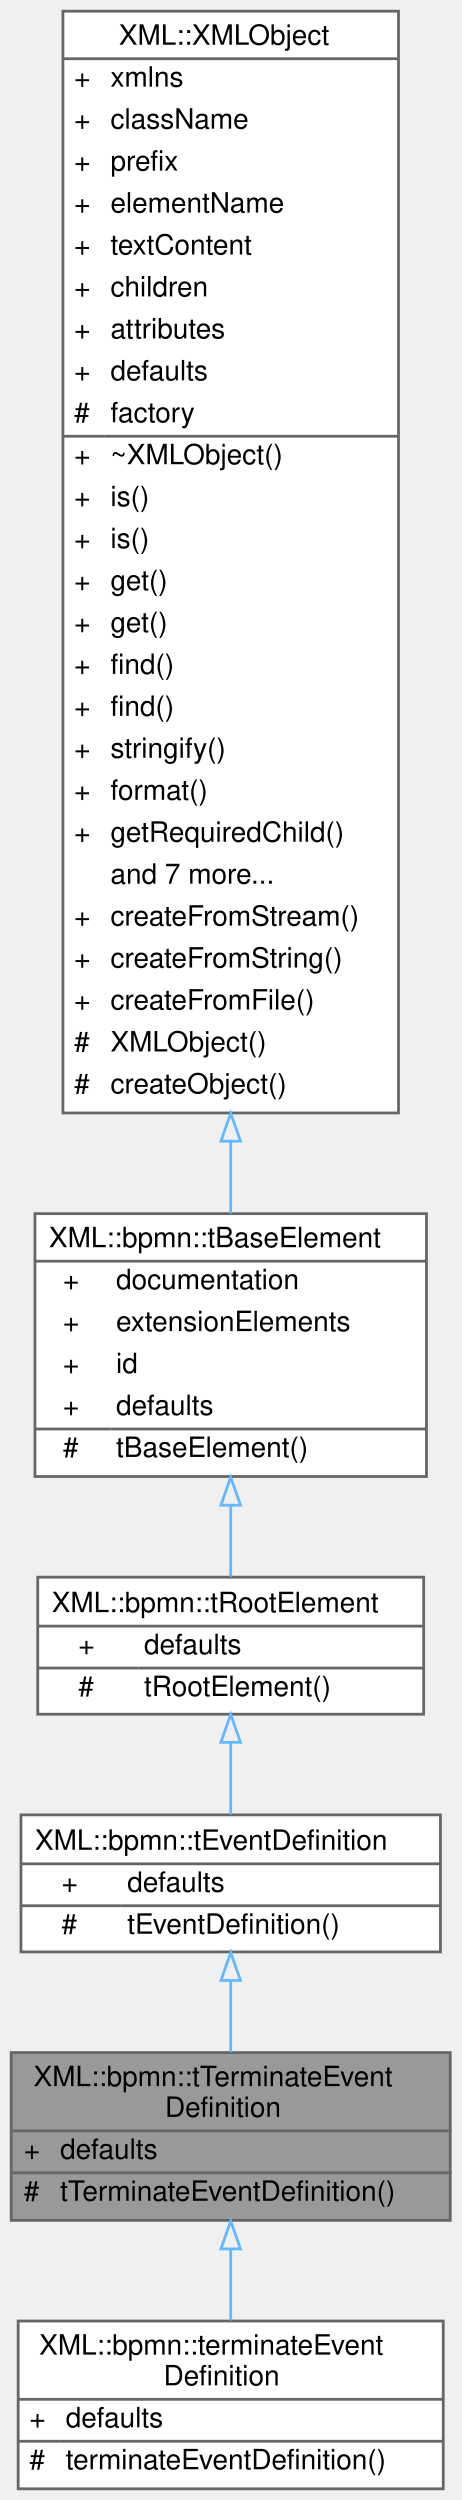
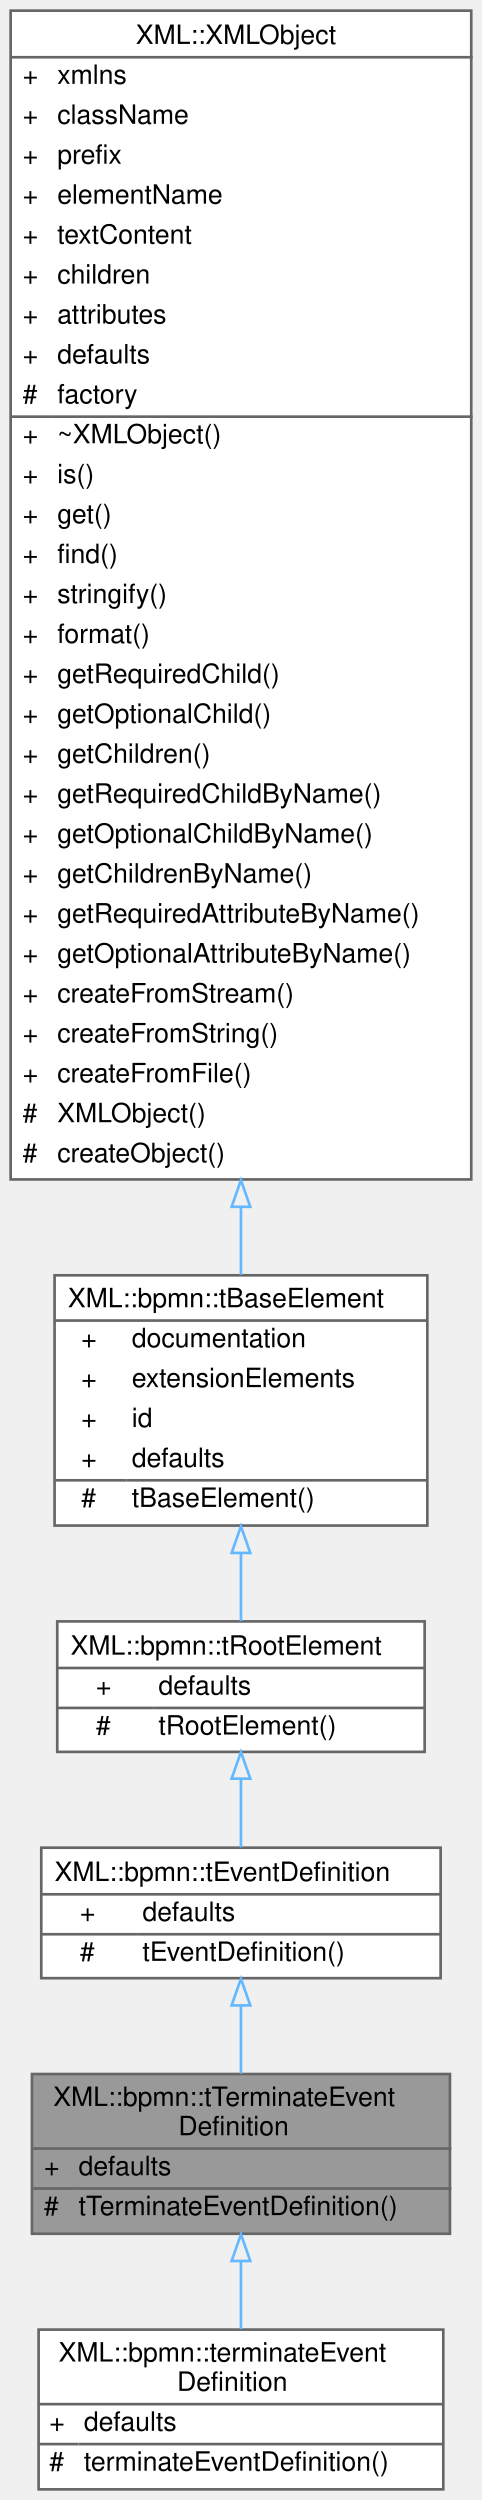
- <svg xmlns="http://www.w3.org/2000/svg" xmlns:xlink="http://www.w3.org/1999/xlink" width="165pt" height="894pt" viewBox="0.00 0.00 165.00 894.00">
-   <g id="graph0" class="graph" transform="scale(1 1) rotate(0) translate(4 890)">
+ <svg xmlns="http://www.w3.org/2000/svg" xmlns:xlink="http://www.w3.org/1999/xlink" width="181pt" height="939pt" viewBox="0.00 0.00 181.00 939.00">
+   <g id="graph0" class="graph" transform="scale(1 1) rotate(0) translate(4 935)">
    <g id="Node000001" class="node">
      <g id="a_Node000001">
        <a xlink:title=" ">
-           <polygon fill="#999999" stroke="transparent" points="157,-156 0,-156 0,-96 157,-96 157,-156" />
-           <text text-anchor="start" x="8" y="-144" font-family="Helvetica,sans-Serif" font-size="10.00">XML::bpmn::tTerminateEvent</text>
-           <text text-anchor="start" x="55" y="-133" font-family="Helvetica,sans-Serif" font-size="10.00">Definition</text>
-           <text text-anchor="start" x="4.5" y="-118" font-family="Helvetica,sans-Serif" font-size="10.00">+</text>
-           <text text-anchor="start" x="17.5" y="-118" font-family="Helvetica,sans-Serif" font-size="10.00">defaults</text>
-           <text text-anchor="start" x="4.5" y="-103" font-family="Helvetica,sans-Serif" font-size="10.00">#</text>
-           <text text-anchor="start" x="17.5" y="-103" font-family="Helvetica,sans-Serif" font-size="10.00">tTerminateEventDefinition()</text>
-           <polygon fill="#666666" stroke="#666666" points="0.5,-128 0.5,-128 157.5,-128 157.5,-128 0.5,-128" />
-           <polygon fill="#666666" stroke="#666666" points="0.5,-113 0.5,-113 15.5,-113 15.5,-113 0.5,-113" />
-           <polygon fill="#666666" stroke="#666666" points="15.5,-113 15.5,-113 157.5,-113 157.5,-113 15.5,-113" />
-           <polygon fill="none" stroke="#666666" points="0,-96 0,-156 157,-156 157,-96 0,-96" />
+           <polygon fill="#999999" stroke="transparent" points="165,-156 8,-156 8,-96 165,-96 165,-156" />
+           <text text-anchor="start" x="16" y="-144" font-family="Helvetica,sans-Serif" font-size="10.00">XML::bpmn::tTerminateEvent</text>
+           <text text-anchor="start" x="63" y="-133" font-family="Helvetica,sans-Serif" font-size="10.00">Definition</text>
+           <text text-anchor="start" x="12.5" y="-118" font-family="Helvetica,sans-Serif" font-size="10.00">+</text>
+           <text text-anchor="start" x="25.5" y="-118" font-family="Helvetica,sans-Serif" font-size="10.00">defaults</text>
+           <text text-anchor="start" x="12.5" y="-103" font-family="Helvetica,sans-Serif" font-size="10.00">#</text>
+           <text text-anchor="start" x="25.5" y="-103" font-family="Helvetica,sans-Serif" font-size="10.00">tTerminateEventDefinition()</text>
+           <polygon fill="#666666" stroke="#666666" points="8.5,-128 8.5,-128 165.5,-128 165.5,-128 8.5,-128" />
+           <polygon fill="#666666" stroke="#666666" points="8.5,-113 8.5,-113 23.5,-113 23.5,-113 8.5,-113" />
+           <polygon fill="#666666" stroke="#666666" points="23.5,-113 23.5,-113 165.5,-113 165.5,-113 23.5,-113" />
+           <polygon fill="none" stroke="#666666" points="8,-96 8,-156 165,-156 165,-96 8,-96" />
        </a>
      </g>
    </g>
    <g id="Node000006" class="node">
      <g id="a_Node000006">
        <a xlink:href="classXML_1_1bpmn_1_1terminateEventDefinition.html" target="_top" xlink:title=" ">
-           <polygon fill="white" stroke="transparent" points="154.5,-60 2.5,-60 2.5,0 154.5,0 154.5,-60" />
-           <text text-anchor="start" x="10" y="-48" font-family="Helvetica,sans-Serif" font-size="10.00">XML::bpmn::terminateEvent</text>
-           <text text-anchor="start" x="54.5" y="-37" font-family="Helvetica,sans-Serif" font-size="10.00">Definition</text>
-           <text text-anchor="start" x="6.5" y="-22" font-family="Helvetica,sans-Serif" font-size="10.00">+</text>
-           <text text-anchor="start" x="19.5" y="-22" font-family="Helvetica,sans-Serif" font-size="10.00">defaults</text>
-           <text text-anchor="start" x="6.5" y="-7" font-family="Helvetica,sans-Serif" font-size="10.00">#</text>
-           <text text-anchor="start" x="19.5" y="-7" font-family="Helvetica,sans-Serif" font-size="10.00">terminateEventDefinition()</text>
-           <polygon fill="#666666" stroke="#666666" points="2.5,-32 2.5,-32 154.5,-32 154.5,-32 2.5,-32" />
-           <polygon fill="#666666" stroke="#666666" points="2.5,-17 2.5,-17 17.5,-17 17.5,-17 2.5,-17" />
-           <polygon fill="#666666" stroke="#666666" points="17.5,-17 17.5,-17 154.5,-17 154.5,-17 17.5,-17" />
-           <polygon fill="none" stroke="#666666" points="2.5,0 2.5,-60 154.5,-60 154.5,0 2.5,0" />
+           <polygon fill="white" stroke="transparent" points="162.5,-60 10.5,-60 10.5,0 162.5,0 162.5,-60" />
+           <text text-anchor="start" x="18" y="-48" font-family="Helvetica,sans-Serif" font-size="10.00">XML::bpmn::terminateEvent</text>
+           <text text-anchor="start" x="62.5" y="-37" font-family="Helvetica,sans-Serif" font-size="10.00">Definition</text>
+           <text text-anchor="start" x="14.5" y="-22" font-family="Helvetica,sans-Serif" font-size="10.00">+</text>
+           <text text-anchor="start" x="27.5" y="-22" font-family="Helvetica,sans-Serif" font-size="10.00">defaults</text>
+           <text text-anchor="start" x="14.5" y="-7" font-family="Helvetica,sans-Serif" font-size="10.00">#</text>
+           <text text-anchor="start" x="27.5" y="-7" font-family="Helvetica,sans-Serif" font-size="10.00">terminateEventDefinition()</text>
+           <polygon fill="#666666" stroke="#666666" points="10.5,-32 10.5,-32 162.5,-32 162.5,-32 10.5,-32" />
+           <polygon fill="#666666" stroke="#666666" points="10.5,-17 10.5,-17 25.5,-17 25.5,-17 10.5,-17" />
+           <polygon fill="#666666" stroke="#666666" points="25.5,-17 25.5,-17 162.5,-17 162.5,-17 25.5,-17" />
+           <polygon fill="none" stroke="#666666" points="10.5,0 10.5,-60 162.5,-60 162.5,0 10.5,0" />
        </a>
      </g>
    </g>
    <g id="edge5_Node000001_Node000006" class="edge">
      <g id="a_edge5_Node000001_Node000006">
        <a xlink:title=" ">
-           <path fill="none" stroke="#63b8ff" d="M78.5,-85.63C78.5,-77.11 78.5,-68.25 78.5,-60.21" />
-           <polygon fill="none" stroke="#63b8ff" points="75,-85.77 78.5,-95.77 82,-85.77 75,-85.77" />
+           <path fill="none" stroke="#63b8ff" d="M86.5,-85.63C86.5,-77.11 86.5,-68.25 86.5,-60.21" />
+           <polygon fill="none" stroke="#63b8ff" points="83,-85.77 86.5,-95.77 90,-85.77 83,-85.77" />
        </a>
      </g>
    </g>
    <g id="Node000002" class="node">
      <g id="a_Node000002">
        <a xlink:href="classXML_1_1bpmn_1_1tEventDefinition.html" target="_top" xlink:title=" ">
-           <polygon fill="white" stroke="transparent" points="153.5,-241 3.5,-241 3.5,-192 153.5,-192 153.5,-241" />
-           <text text-anchor="start" x="8.5" y="-228.5" font-family="Helvetica,sans-Serif" font-size="10.00">XML::bpmn::tEventDefinition</text>
-           <text text-anchor="start" x="18" y="-213.5" font-family="Helvetica,sans-Serif" font-size="10.00">+</text>
-           <text text-anchor="start" x="41.5" y="-213.5" font-family="Helvetica,sans-Serif" font-size="10.00">defaults</text>
-           <text text-anchor="start" x="18" y="-198.5" font-family="Helvetica,sans-Serif" font-size="10.00">#</text>
-           <text text-anchor="start" x="41.5" y="-198.5" font-family="Helvetica,sans-Serif" font-size="10.00">tEventDefinition()</text>
-           <polygon fill="#666666" stroke="#666666" points="3.5,-223.5 3.5,-223.5 153.5,-223.5 153.5,-223.5 3.5,-223.5" />
-           <polygon fill="#666666" stroke="#666666" points="3.5,-208.5 3.5,-208.5 39.5,-208.5 39.5,-208.5 3.5,-208.5" />
-           <polygon fill="#666666" stroke="#666666" points="39.5,-208.5 39.5,-208.5 153.5,-208.5 153.5,-208.5 39.5,-208.5" />
-           <polygon fill="none" stroke="#666666" points="3.5,-192 3.5,-241 153.5,-241 153.5,-192 3.5,-192" />
+           <polygon fill="white" stroke="transparent" points="161.5,-241 11.5,-241 11.5,-192 161.5,-192 161.5,-241" />
+           <text text-anchor="start" x="16.5" y="-228.5" font-family="Helvetica,sans-Serif" font-size="10.00">XML::bpmn::tEventDefinition</text>
+           <text text-anchor="start" x="26" y="-213.5" font-family="Helvetica,sans-Serif" font-size="10.00">+</text>
+           <text text-anchor="start" x="49.5" y="-213.5" font-family="Helvetica,sans-Serif" font-size="10.00">defaults</text>
+           <text text-anchor="start" x="26" y="-198.5" font-family="Helvetica,sans-Serif" font-size="10.00">#</text>
+           <text text-anchor="start" x="49.5" y="-198.5" font-family="Helvetica,sans-Serif" font-size="10.00">tEventDefinition()</text>
+           <polygon fill="#666666" stroke="#666666" points="11.5,-223.5 11.5,-223.5 161.5,-223.5 161.5,-223.5 11.5,-223.5" />
+           <polygon fill="#666666" stroke="#666666" points="11.5,-208.5 11.5,-208.5 47.5,-208.5 47.5,-208.5 11.5,-208.5" />
+           <polygon fill="#666666" stroke="#666666" points="47.5,-208.5 47.5,-208.5 161.5,-208.5 161.5,-208.5 47.5,-208.5" />
+           <polygon fill="none" stroke="#666666" points="11.5,-192 11.5,-241 161.5,-241 161.5,-192 11.5,-192" />
        </a>
      </g>
    </g>
    <g id="edge1_Node000001_Node000002" class="edge">
      <g id="a_edge1_Node000001_Node000002">
        <a xlink:title=" ">
-           <path fill="none" stroke="#63b8ff" d="M78.5,-181.55C78.5,-173.18 78.5,-164.28 78.5,-156.16" />
-           <polygon fill="none" stroke="#63b8ff" points="75,-181.78 78.5,-191.78 82,-181.78 75,-181.78" />
+           <path fill="none" stroke="#63b8ff" d="M86.5,-181.55C86.5,-173.18 86.5,-164.28 86.5,-156.16" />
+           <polygon fill="none" stroke="#63b8ff" points="83,-181.78 86.5,-191.78 90,-181.78 83,-181.78" />
        </a>
      </g>
    </g>
    <g id="Node000003" class="node">
      <g id="a_Node000003">
        <a xlink:href="classXML_1_1bpmn_1_1tRootElement.html" target="_top" xlink:title=" ">
-           <polygon fill="white" stroke="transparent" points="147.5,-326 9.5,-326 9.5,-277 147.5,-277 147.5,-326" />
-           <text text-anchor="start" x="14.5" y="-313.5" font-family="Helvetica,sans-Serif" font-size="10.00">XML::bpmn::tRootElement</text>
-           <text text-anchor="start" x="24" y="-298.5" font-family="Helvetica,sans-Serif" font-size="10.00">+</text>
-           <text text-anchor="start" x="47.5" y="-298.5" font-family="Helvetica,sans-Serif" font-size="10.00">defaults</text>
-           <text text-anchor="start" x="24" y="-283.5" font-family="Helvetica,sans-Serif" font-size="10.00">#</text>
-           <text text-anchor="start" x="47.5" y="-283.5" font-family="Helvetica,sans-Serif" font-size="10.00">tRootElement()</text>
-           <polygon fill="#666666" stroke="#666666" points="9.5,-308.5 9.5,-308.5 147.5,-308.5 147.5,-308.5 9.5,-308.5" />
-           <polygon fill="#666666" stroke="#666666" points="9.5,-293.5 9.5,-293.5 45.5,-293.5 45.5,-293.5 9.5,-293.5" />
-           <polygon fill="#666666" stroke="#666666" points="45.5,-293.5 45.5,-293.5 147.5,-293.5 147.5,-293.5 45.5,-293.5" />
-           <polygon fill="none" stroke="#666666" points="9.5,-277 9.5,-326 147.5,-326 147.5,-277 9.5,-277" />
+           <polygon fill="white" stroke="transparent" points="155.5,-326 17.5,-326 17.5,-277 155.5,-277 155.5,-326" />
+           <text text-anchor="start" x="22.5" y="-313.5" font-family="Helvetica,sans-Serif" font-size="10.00">XML::bpmn::tRootElement</text>
+           <text text-anchor="start" x="32" y="-298.5" font-family="Helvetica,sans-Serif" font-size="10.00">+</text>
+           <text text-anchor="start" x="55.5" y="-298.5" font-family="Helvetica,sans-Serif" font-size="10.00">defaults</text>
+           <text text-anchor="start" x="32" y="-283.5" font-family="Helvetica,sans-Serif" font-size="10.00">#</text>
+           <text text-anchor="start" x="55.5" y="-283.5" font-family="Helvetica,sans-Serif" font-size="10.00">tRootElement()</text>
+           <polygon fill="#666666" stroke="#666666" points="17.5,-308.5 17.5,-308.5 155.5,-308.5 155.5,-308.5 17.5,-308.5" />
+           <polygon fill="#666666" stroke="#666666" points="17.5,-293.5 17.5,-293.5 53.5,-293.5 53.5,-293.5 17.5,-293.5" />
+           <polygon fill="#666666" stroke="#666666" points="53.5,-293.5 53.5,-293.5 155.5,-293.5 155.5,-293.5 53.5,-293.5" />
+           <polygon fill="none" stroke="#666666" points="17.5,-277 17.5,-326 155.5,-326 155.5,-277 17.5,-277" />
        </a>
      </g>
    </g>
    <g id="edge2_Node000002_Node000003" class="edge">
      <g id="a_edge2_Node000002_Node000003">
        <a xlink:title=" ">
-           <path fill="none" stroke="#63b8ff" d="M78.5,-266.77C78.5,-258.17 78.5,-249.1 78.5,-241.12" />
-           <polygon fill="none" stroke="#63b8ff" points="75,-266.94 78.5,-276.94 82,-266.94 75,-266.94" />
+           <path fill="none" stroke="#63b8ff" d="M86.5,-266.77C86.5,-258.17 86.5,-249.1 86.5,-241.12" />
+           <polygon fill="none" stroke="#63b8ff" points="83,-266.94 86.5,-276.94 90,-266.94 83,-266.94" />
        </a>
      </g>
    </g>
    <g id="Node000004" class="node">
      <g id="a_Node000004">
        <a xlink:href="classXML_1_1bpmn_1_1tBaseElement.html" target="_top" xlink:title=" ">
-           <polygon fill="white" stroke="transparent" points="148.5,-456 8.5,-456 8.5,-362 148.5,-362 148.5,-456" />
-           <text text-anchor="start" x="13.5" y="-444" font-family="Helvetica,sans-Serif" font-size="10.00">XML::bpmn::tBaseElement</text>
-           <text text-anchor="start" x="18.5" y="-429" font-family="Helvetica,sans-Serif" font-size="10.00">+</text>
-           <text text-anchor="start" x="37.5" y="-429" font-family="Helvetica,sans-Serif" font-size="10.00">documentation</text>
-           <text text-anchor="start" x="18.5" y="-414" font-family="Helvetica,sans-Serif" font-size="10.00">+</text>
-           <text text-anchor="start" x="37.5" y="-414" font-family="Helvetica,sans-Serif" font-size="10.00">extensionElements</text>
-           <text text-anchor="start" x="18.5" y="-399" font-family="Helvetica,sans-Serif" font-size="10.00">+</text>
-           <text text-anchor="start" x="37.5" y="-399" font-family="Helvetica,sans-Serif" font-size="10.00">id</text>
-           <text text-anchor="start" x="18.5" y="-384" font-family="Helvetica,sans-Serif" font-size="10.00">+</text>
-           <text text-anchor="start" x="37.5" y="-384" font-family="Helvetica,sans-Serif" font-size="10.00">defaults</text>
-           <text text-anchor="start" x="18.5" y="-369" font-family="Helvetica,sans-Serif" font-size="10.00">#</text>
-           <text text-anchor="start" x="37.5" y="-369" font-family="Helvetica,sans-Serif" font-size="10.00">tBaseElement()</text>
-           <polygon fill="#666666" stroke="#666666" points="8.5,-439 8.5,-439 148.5,-439 148.5,-439 8.5,-439" />
-           <polygon fill="#666666" stroke="#666666" points="8.5,-379 8.5,-379 35.5,-379 35.5,-379 8.5,-379" />
-           <polygon fill="#666666" stroke="#666666" points="35.5,-379 35.5,-379 148.5,-379 148.5,-379 35.5,-379" />
-           <polygon fill="none" stroke="#666666" points="8.5,-362 8.5,-456 148.5,-456 148.5,-362 8.5,-362" />
+           <polygon fill="white" stroke="transparent" points="156.5,-456 16.5,-456 16.5,-362 156.5,-362 156.5,-456" />
+           <text text-anchor="start" x="21.5" y="-444" font-family="Helvetica,sans-Serif" font-size="10.00">XML::bpmn::tBaseElement</text>
+           <text text-anchor="start" x="26.5" y="-429" font-family="Helvetica,sans-Serif" font-size="10.00">+</text>
+           <text text-anchor="start" x="45.5" y="-429" font-family="Helvetica,sans-Serif" font-size="10.00">documentation</text>
+           <text text-anchor="start" x="26.5" y="-414" font-family="Helvetica,sans-Serif" font-size="10.00">+</text>
+           <text text-anchor="start" x="45.5" y="-414" font-family="Helvetica,sans-Serif" font-size="10.00">extensionElements</text>
+           <text text-anchor="start" x="26.5" y="-399" font-family="Helvetica,sans-Serif" font-size="10.00">+</text>
+           <text text-anchor="start" x="45.5" y="-399" font-family="Helvetica,sans-Serif" font-size="10.00">id</text>
+           <text text-anchor="start" x="26.5" y="-384" font-family="Helvetica,sans-Serif" font-size="10.00">+</text>
+           <text text-anchor="start" x="45.5" y="-384" font-family="Helvetica,sans-Serif" font-size="10.00">defaults</text>
+           <text text-anchor="start" x="26.5" y="-369" font-family="Helvetica,sans-Serif" font-size="10.00">#</text>
+           <text text-anchor="start" x="45.5" y="-369" font-family="Helvetica,sans-Serif" font-size="10.00">tBaseElement()</text>
+           <polygon fill="#666666" stroke="#666666" points="16.5,-439 16.5,-439 156.5,-439 156.5,-439 16.5,-439" />
+           <polygon fill="#666666" stroke="#666666" points="16.5,-379 16.5,-379 43.5,-379 43.5,-379 16.5,-379" />
+           <polygon fill="#666666" stroke="#666666" points="43.5,-379 43.5,-379 156.5,-379 156.5,-379 43.5,-379" />
+           <polygon fill="none" stroke="#666666" points="16.5,-362 16.5,-456 156.5,-456 156.5,-362 16.5,-362" />
        </a>
      </g>
    </g>
    <g id="edge3_Node000003_Node000004" class="edge">
      <g id="a_edge3_Node000003_Node000004">
        <a xlink:title=" ">
-           <path fill="none" stroke="#63b8ff" d="M78.5,-351.59C78.5,-342.62 78.5,-333.79 78.5,-326.15" />
-           <polygon fill="none" stroke="#63b8ff" points="75,-351.73 78.5,-361.73 82,-351.73 75,-351.73" />
+           <path fill="none" stroke="#63b8ff" d="M86.5,-351.59C86.5,-342.62 86.5,-333.79 86.5,-326.15" />
+           <polygon fill="none" stroke="#63b8ff" points="83,-351.73 86.5,-361.73 90,-351.73 83,-351.73" />
        </a>
      </g>
    </g>
    <g id="Node000005" class="node">
      <g id="a_Node000005">
        <a xlink:href="classXML_1_1XMLObject.html" target="_top" xlink:title="A class representing a node in an XML-tree.">
-           <polygon fill="white" stroke="transparent" points="138.5,-886 18.5,-886 18.5,-492 138.5,-492 138.5,-886" />
-           <text text-anchor="start" x="38.5" y="-874" font-family="Helvetica,sans-Serif" font-size="10.00">XML::XMLObject</text>
-           <text text-anchor="start" x="22.5" y="-859" font-family="Helvetica,sans-Serif" font-size="10.00">+</text>
-           <text text-anchor="start" x="35.5" y="-859" font-family="Helvetica,sans-Serif" font-size="10.00">xmlns</text>
-           <text text-anchor="start" x="22.5" y="-844" font-family="Helvetica,sans-Serif" font-size="10.00">+</text>
-           <text text-anchor="start" x="35.5" y="-844" font-family="Helvetica,sans-Serif" font-size="10.00">className</text>
-           <text text-anchor="start" x="22.5" y="-829" font-family="Helvetica,sans-Serif" font-size="10.00">+</text>
-           <text text-anchor="start" x="35.5" y="-829" font-family="Helvetica,sans-Serif" font-size="10.00">prefix</text>
-           <text text-anchor="start" x="22.5" y="-814" font-family="Helvetica,sans-Serif" font-size="10.00">+</text>
-           <text text-anchor="start" x="35.5" y="-814" font-family="Helvetica,sans-Serif" font-size="10.00">elementName</text>
-           <text text-anchor="start" x="22.5" y="-799" font-family="Helvetica,sans-Serif" font-size="10.00">+</text>
-           <text text-anchor="start" x="35.5" y="-799" font-family="Helvetica,sans-Serif" font-size="10.00">textContent</text>
-           <text text-anchor="start" x="22.5" y="-784" font-family="Helvetica,sans-Serif" font-size="10.00">+</text>
-           <text text-anchor="start" x="35.5" y="-784" font-family="Helvetica,sans-Serif" font-size="10.00">children</text>
-           <text text-anchor="start" x="22.5" y="-769" font-family="Helvetica,sans-Serif" font-size="10.00">+</text>
-           <text text-anchor="start" x="35.5" y="-769" font-family="Helvetica,sans-Serif" font-size="10.00">attributes</text>
-           <text text-anchor="start" x="22.5" y="-754" font-family="Helvetica,sans-Serif" font-size="10.00">+</text>
-           <text text-anchor="start" x="35.5" y="-754" font-family="Helvetica,sans-Serif" font-size="10.00">defaults</text>
-           <text text-anchor="start" x="22.5" y="-739" font-family="Helvetica,sans-Serif" font-size="10.00">#</text>
-           <text text-anchor="start" x="35.5" y="-739" font-family="Helvetica,sans-Serif" font-size="10.00">factory</text>
-           <text text-anchor="start" x="22.5" y="-724" font-family="Helvetica,sans-Serif" font-size="10.00">+</text>
-           <text text-anchor="start" x="35.5" y="-724" font-family="Helvetica,sans-Serif" font-size="10.00">~XMLObject()</text>
-           <text text-anchor="start" x="22.5" y="-709" font-family="Helvetica,sans-Serif" font-size="10.00">+</text>
-           <text text-anchor="start" x="35.5" y="-709" font-family="Helvetica,sans-Serif" font-size="10.00">is()</text>
-           <text text-anchor="start" x="22.5" y="-694" font-family="Helvetica,sans-Serif" font-size="10.00">+</text>
-           <text text-anchor="start" x="35.5" y="-694" font-family="Helvetica,sans-Serif" font-size="10.00">is()</text>
-           <text text-anchor="start" x="22.5" y="-679" font-family="Helvetica,sans-Serif" font-size="10.00">+</text>
-           <text text-anchor="start" x="35.5" y="-679" font-family="Helvetica,sans-Serif" font-size="10.00">get()</text>
-           <text text-anchor="start" x="22.5" y="-664" font-family="Helvetica,sans-Serif" font-size="10.00">+</text>
-           <text text-anchor="start" x="35.5" y="-664" font-family="Helvetica,sans-Serif" font-size="10.00">get()</text>
-           <text text-anchor="start" x="22.5" y="-649" font-family="Helvetica,sans-Serif" font-size="10.00">+</text>
-           <text text-anchor="start" x="35.5" y="-649" font-family="Helvetica,sans-Serif" font-size="10.00">find()</text>
-           <text text-anchor="start" x="22.5" y="-634" font-family="Helvetica,sans-Serif" font-size="10.00">+</text>
-           <text text-anchor="start" x="35.5" y="-634" font-family="Helvetica,sans-Serif" font-size="10.00">find()</text>
-           <text text-anchor="start" x="22.5" y="-619" font-family="Helvetica,sans-Serif" font-size="10.00">+</text>
-           <text text-anchor="start" x="35.5" y="-619" font-family="Helvetica,sans-Serif" font-size="10.00">stringify()</text>
-           <text text-anchor="start" x="22.5" y="-604" font-family="Helvetica,sans-Serif" font-size="10.00">+</text>
-           <text text-anchor="start" x="35.5" y="-604" font-family="Helvetica,sans-Serif" font-size="10.00">format()</text>
-           <text text-anchor="start" x="22.5" y="-589" font-family="Helvetica,sans-Serif" font-size="10.00">+</text>
-           <text text-anchor="start" x="35.5" y="-589" font-family="Helvetica,sans-Serif" font-size="10.00">getRequiredChild()</text>
-           <text text-anchor="start" x="35.5" y="-574" font-family="Helvetica,sans-Serif" font-size="10.00">and 7 more...</text>
-           <text text-anchor="start" x="22.5" y="-559" font-family="Helvetica,sans-Serif" font-size="10.00">+</text>
-           <text text-anchor="start" x="35.5" y="-559" font-family="Helvetica,sans-Serif" font-size="10.00">createFromStream()</text>
-           <text text-anchor="start" x="22.5" y="-544" font-family="Helvetica,sans-Serif" font-size="10.00">+</text>
-           <text text-anchor="start" x="35.5" y="-544" font-family="Helvetica,sans-Serif" font-size="10.00">createFromString()</text>
-           <text text-anchor="start" x="22.5" y="-529" font-family="Helvetica,sans-Serif" font-size="10.00">+</text>
-           <text text-anchor="start" x="35.5" y="-529" font-family="Helvetica,sans-Serif" font-size="10.00">createFromFile()</text>
-           <text text-anchor="start" x="22.5" y="-514" font-family="Helvetica,sans-Serif" font-size="10.00">#</text>
-           <text text-anchor="start" x="35.5" y="-514" font-family="Helvetica,sans-Serif" font-size="10.00">XMLObject()</text>
-           <text text-anchor="start" x="22.5" y="-499" font-family="Helvetica,sans-Serif" font-size="10.00">#</text>
-           <text text-anchor="start" x="35.5" y="-499" font-family="Helvetica,sans-Serif" font-size="10.00">createObject()</text>
-           <polygon fill="#666666" stroke="#666666" points="18.5,-869 18.5,-869 138.5,-869 138.5,-869 18.5,-869" />
-           <polygon fill="#666666" stroke="#666666" points="18.5,-734 18.5,-734 33.5,-734 33.5,-734 18.5,-734" />
-           <polygon fill="#666666" stroke="#666666" points="33.5,-734 33.5,-734 138.5,-734 138.5,-734 33.5,-734" />
-           <polygon fill="none" stroke="#666666" points="18.5,-492 18.5,-886 138.5,-886 138.5,-492 18.5,-492" />
+           <polygon fill="white" stroke="transparent" points="173,-931 0,-931 0,-492 173,-492 173,-931" />
+           <text text-anchor="start" x="47" y="-918.5" font-family="Helvetica,sans-Serif" font-size="10.00">XML::XMLObject</text>
+           <text text-anchor="start" x="4.5" y="-903.5" font-family="Helvetica,sans-Serif" font-size="10.00">+</text>
+           <text text-anchor="start" x="17.5" y="-903.5" font-family="Helvetica,sans-Serif" font-size="10.00">xmlns</text>
+           <text text-anchor="start" x="4.5" y="-888.5" font-family="Helvetica,sans-Serif" font-size="10.00">+</text>
+           <text text-anchor="start" x="17.5" y="-888.5" font-family="Helvetica,sans-Serif" font-size="10.00">className</text>
+           <text text-anchor="start" x="4.5" y="-873.5" font-family="Helvetica,sans-Serif" font-size="10.00">+</text>
+           <text text-anchor="start" x="17.5" y="-873.5" font-family="Helvetica,sans-Serif" font-size="10.00">prefix</text>
+           <text text-anchor="start" x="4.5" y="-858.5" font-family="Helvetica,sans-Serif" font-size="10.00">+</text>
+           <text text-anchor="start" x="17.5" y="-858.5" font-family="Helvetica,sans-Serif" font-size="10.00">elementName</text>
+           <text text-anchor="start" x="4.5" y="-843.5" font-family="Helvetica,sans-Serif" font-size="10.00">+</text>
+           <text text-anchor="start" x="17.5" y="-843.5" font-family="Helvetica,sans-Serif" font-size="10.00">textContent</text>
+           <text text-anchor="start" x="4.5" y="-828.5" font-family="Helvetica,sans-Serif" font-size="10.00">+</text>
+           <text text-anchor="start" x="17.5" y="-828.5" font-family="Helvetica,sans-Serif" font-size="10.00">children</text>
+           <text text-anchor="start" x="4.5" y="-813.5" font-family="Helvetica,sans-Serif" font-size="10.00">+</text>
+           <text text-anchor="start" x="17.5" y="-813.5" font-family="Helvetica,sans-Serif" font-size="10.00">attributes</text>
+           <text text-anchor="start" x="4.5" y="-798.5" font-family="Helvetica,sans-Serif" font-size="10.00">+</text>
+           <text text-anchor="start" x="17.5" y="-798.5" font-family="Helvetica,sans-Serif" font-size="10.00">defaults</text>
+           <text text-anchor="start" x="4.5" y="-783.5" font-family="Helvetica,sans-Serif" font-size="10.00">#</text>
+           <text text-anchor="start" x="17.5" y="-783.5" font-family="Helvetica,sans-Serif" font-size="10.00">factory</text>
+           <text text-anchor="start" x="4.5" y="-768.5" font-family="Helvetica,sans-Serif" font-size="10.00">+</text>
+           <text text-anchor="start" x="17.5" y="-768.5" font-family="Helvetica,sans-Serif" font-size="10.00">~XMLObject()</text>
+           <text text-anchor="start" x="4.5" y="-753.5" font-family="Helvetica,sans-Serif" font-size="10.00">+</text>
+           <text text-anchor="start" x="17.5" y="-753.5" font-family="Helvetica,sans-Serif" font-size="10.00">is()</text>
+           <text text-anchor="start" x="4.5" y="-738.5" font-family="Helvetica,sans-Serif" font-size="10.00">+</text>
+           <text text-anchor="start" x="17.5" y="-738.5" font-family="Helvetica,sans-Serif" font-size="10.00">get()</text>
+           <text text-anchor="start" x="4.5" y="-723.5" font-family="Helvetica,sans-Serif" font-size="10.00">+</text>
+           <text text-anchor="start" x="17.5" y="-723.5" font-family="Helvetica,sans-Serif" font-size="10.00">find()</text>
+           <text text-anchor="start" x="4.5" y="-708.5" font-family="Helvetica,sans-Serif" font-size="10.00">+</text>
+           <text text-anchor="start" x="17.5" y="-708.5" font-family="Helvetica,sans-Serif" font-size="10.00">stringify()</text>
+           <text text-anchor="start" x="4.5" y="-693.5" font-family="Helvetica,sans-Serif" font-size="10.00">+</text>
+           <text text-anchor="start" x="17.5" y="-693.5" font-family="Helvetica,sans-Serif" font-size="10.00">format()</text>
+           <text text-anchor="start" x="4.5" y="-678.5" font-family="Helvetica,sans-Serif" font-size="10.00">+</text>
+           <text text-anchor="start" x="17.5" y="-678.5" font-family="Helvetica,sans-Serif" font-size="10.00">getRequiredChild()</text>
+           <text text-anchor="start" x="4.5" y="-663.5" font-family="Helvetica,sans-Serif" font-size="10.00">+</text>
+           <text text-anchor="start" x="17.5" y="-663.5" font-family="Helvetica,sans-Serif" font-size="10.00">getOptionalChild()</text>
+           <text text-anchor="start" x="4.5" y="-648.5" font-family="Helvetica,sans-Serif" font-size="10.00">+</text>
+           <text text-anchor="start" x="17.5" y="-648.5" font-family="Helvetica,sans-Serif" font-size="10.00">getChildren()</text>
+           <text text-anchor="start" x="4.5" y="-633.5" font-family="Helvetica,sans-Serif" font-size="10.00">+</text>
+           <text text-anchor="start" x="17.5" y="-633.5" font-family="Helvetica,sans-Serif" font-size="10.00">getRequiredChildByName()</text>
+           <text text-anchor="start" x="4.5" y="-618.5" font-family="Helvetica,sans-Serif" font-size="10.00">+</text>
+           <text text-anchor="start" x="17.5" y="-618.5" font-family="Helvetica,sans-Serif" font-size="10.00">getOptionalChildByName()</text>
+           <text text-anchor="start" x="4.5" y="-603.5" font-family="Helvetica,sans-Serif" font-size="10.00">+</text>
+           <text text-anchor="start" x="17.5" y="-603.5" font-family="Helvetica,sans-Serif" font-size="10.00">getChildrenByName()</text>
+           <text text-anchor="start" x="4.5" y="-588.5" font-family="Helvetica,sans-Serif" font-size="10.00">+</text>
+           <text text-anchor="start" x="17.5" y="-588.5" font-family="Helvetica,sans-Serif" font-size="10.00">getRequiredAttributeByName()</text>
+           <text text-anchor="start" x="4.5" y="-573.5" font-family="Helvetica,sans-Serif" font-size="10.00">+</text>
+           <text text-anchor="start" x="17.5" y="-573.5" font-family="Helvetica,sans-Serif" font-size="10.00">getOptionalAttributeByName()</text>
+           <text text-anchor="start" x="4.5" y="-558.5" font-family="Helvetica,sans-Serif" font-size="10.00">+</text>
+           <text text-anchor="start" x="17.5" y="-558.5" font-family="Helvetica,sans-Serif" font-size="10.00">createFromStream()</text>
+           <text text-anchor="start" x="4.5" y="-543.5" font-family="Helvetica,sans-Serif" font-size="10.00">+</text>
+           <text text-anchor="start" x="17.5" y="-543.5" font-family="Helvetica,sans-Serif" font-size="10.00">createFromString()</text>
+           <text text-anchor="start" x="4.5" y="-528.5" font-family="Helvetica,sans-Serif" font-size="10.00">+</text>
+           <text text-anchor="start" x="17.5" y="-528.5" font-family="Helvetica,sans-Serif" font-size="10.00">createFromFile()</text>
+           <text text-anchor="start" x="4.5" y="-513.5" font-family="Helvetica,sans-Serif" font-size="10.00">#</text>
+           <text text-anchor="start" x="17.5" y="-513.5" font-family="Helvetica,sans-Serif" font-size="10.00">XMLObject()</text>
+           <text text-anchor="start" x="4.5" y="-498.5" font-family="Helvetica,sans-Serif" font-size="10.00">#</text>
+           <text text-anchor="start" x="17.5" y="-498.5" font-family="Helvetica,sans-Serif" font-size="10.00">createObject()</text>
+           <polygon fill="#666666" stroke="#666666" points="0.5,-913.5 0.5,-913.5 173.5,-913.5 173.5,-913.5 0.5,-913.5" />
+           <polygon fill="#666666" stroke="#666666" points="0.5,-778.5 0.5,-778.5 15.5,-778.5 15.5,-778.5 0.5,-778.5" />
+           <polygon fill="#666666" stroke="#666666" points="15.5,-778.5 15.5,-778.5 173.5,-778.5 173.5,-778.5 15.5,-778.5" />
+           <polygon fill="none" stroke="#666666" points="0,-492 0,-931 173,-931 173,-492 0,-492" />
        </a>
      </g>
    </g>
    <g id="edge4_Node000004_Node000005" class="edge">
      <g id="a_edge4_Node000004_Node000005">
        <a xlink:title=" ">
-           <path fill="none" stroke="#63b8ff" d="M78.5,-481.78C78.5,-472.62 78.5,-463.97 78.5,-456.06" />
-           <polygon fill="none" stroke="#63b8ff" points="75,-481.91 78.5,-491.91 82,-481.91 75,-481.91" />
+           <path fill="none" stroke="#63b8ff" d="M86.5,-481.65C86.5,-472.56 86.5,-464 86.5,-456.18" />
+           <polygon fill="none" stroke="#63b8ff" points="83,-481.72 86.5,-491.72 90,-481.72 83,-481.72" />
        </a>
      </g>
    </g>
  </g>
</svg>
